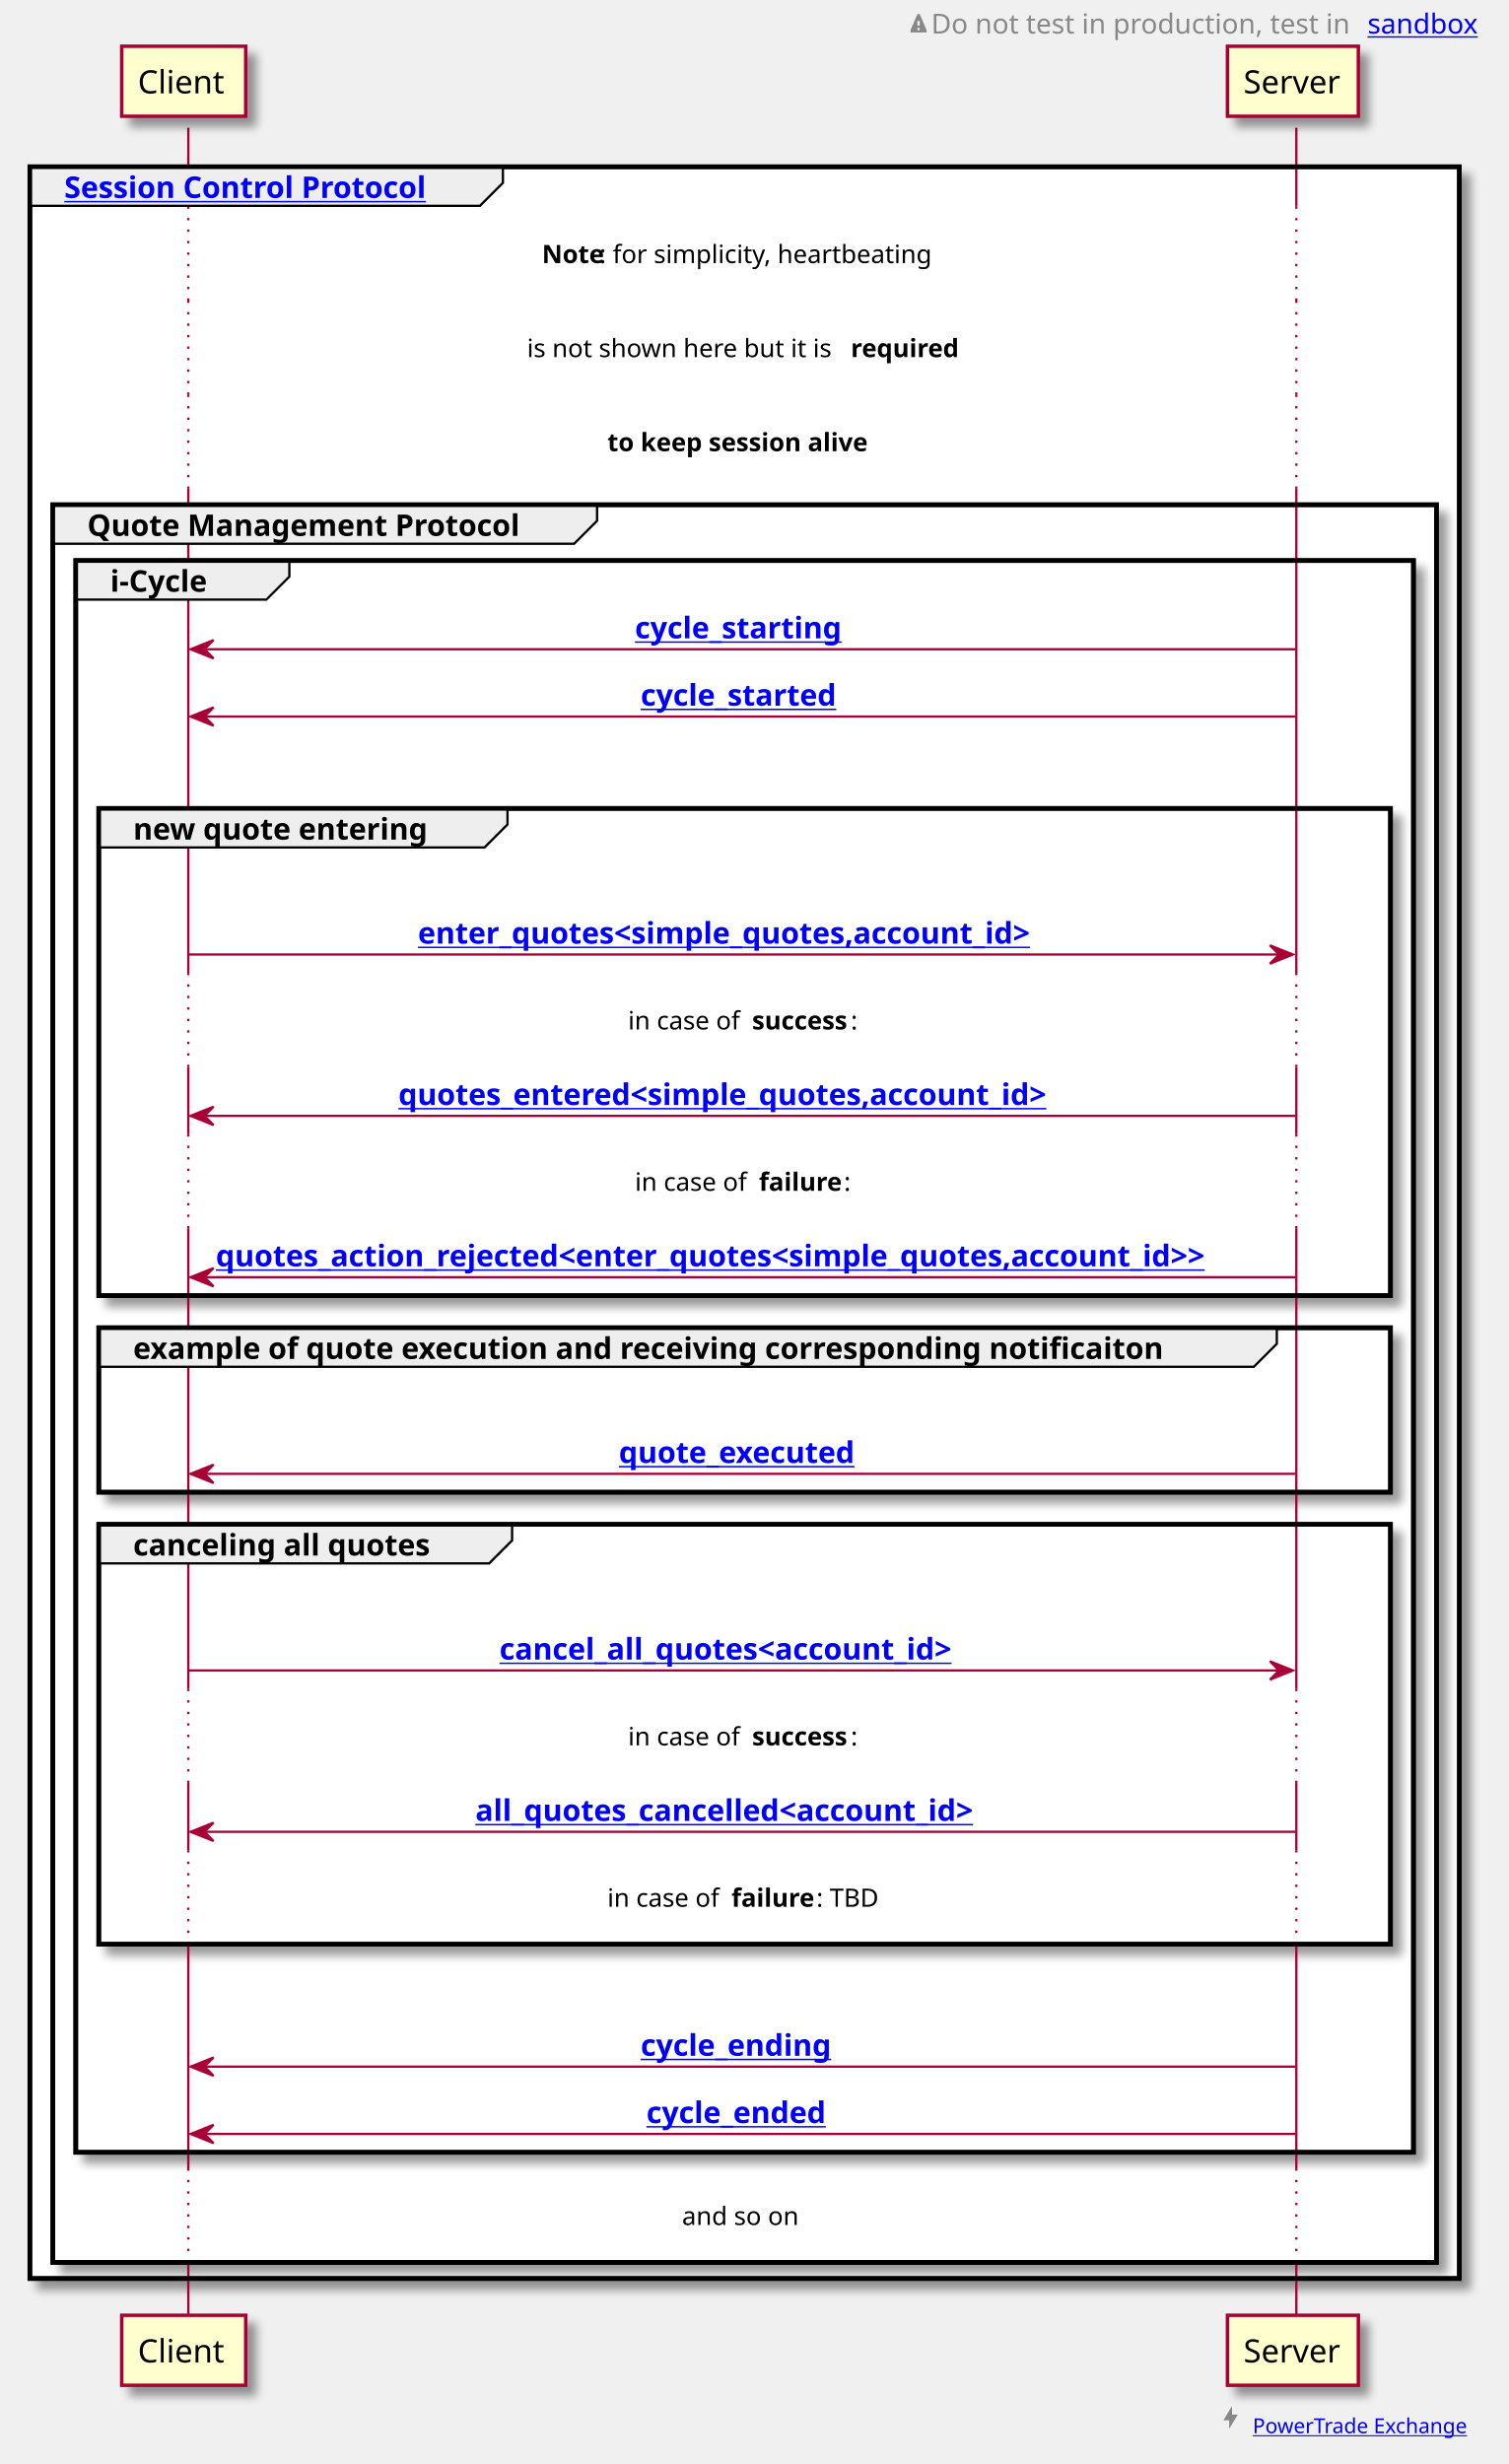
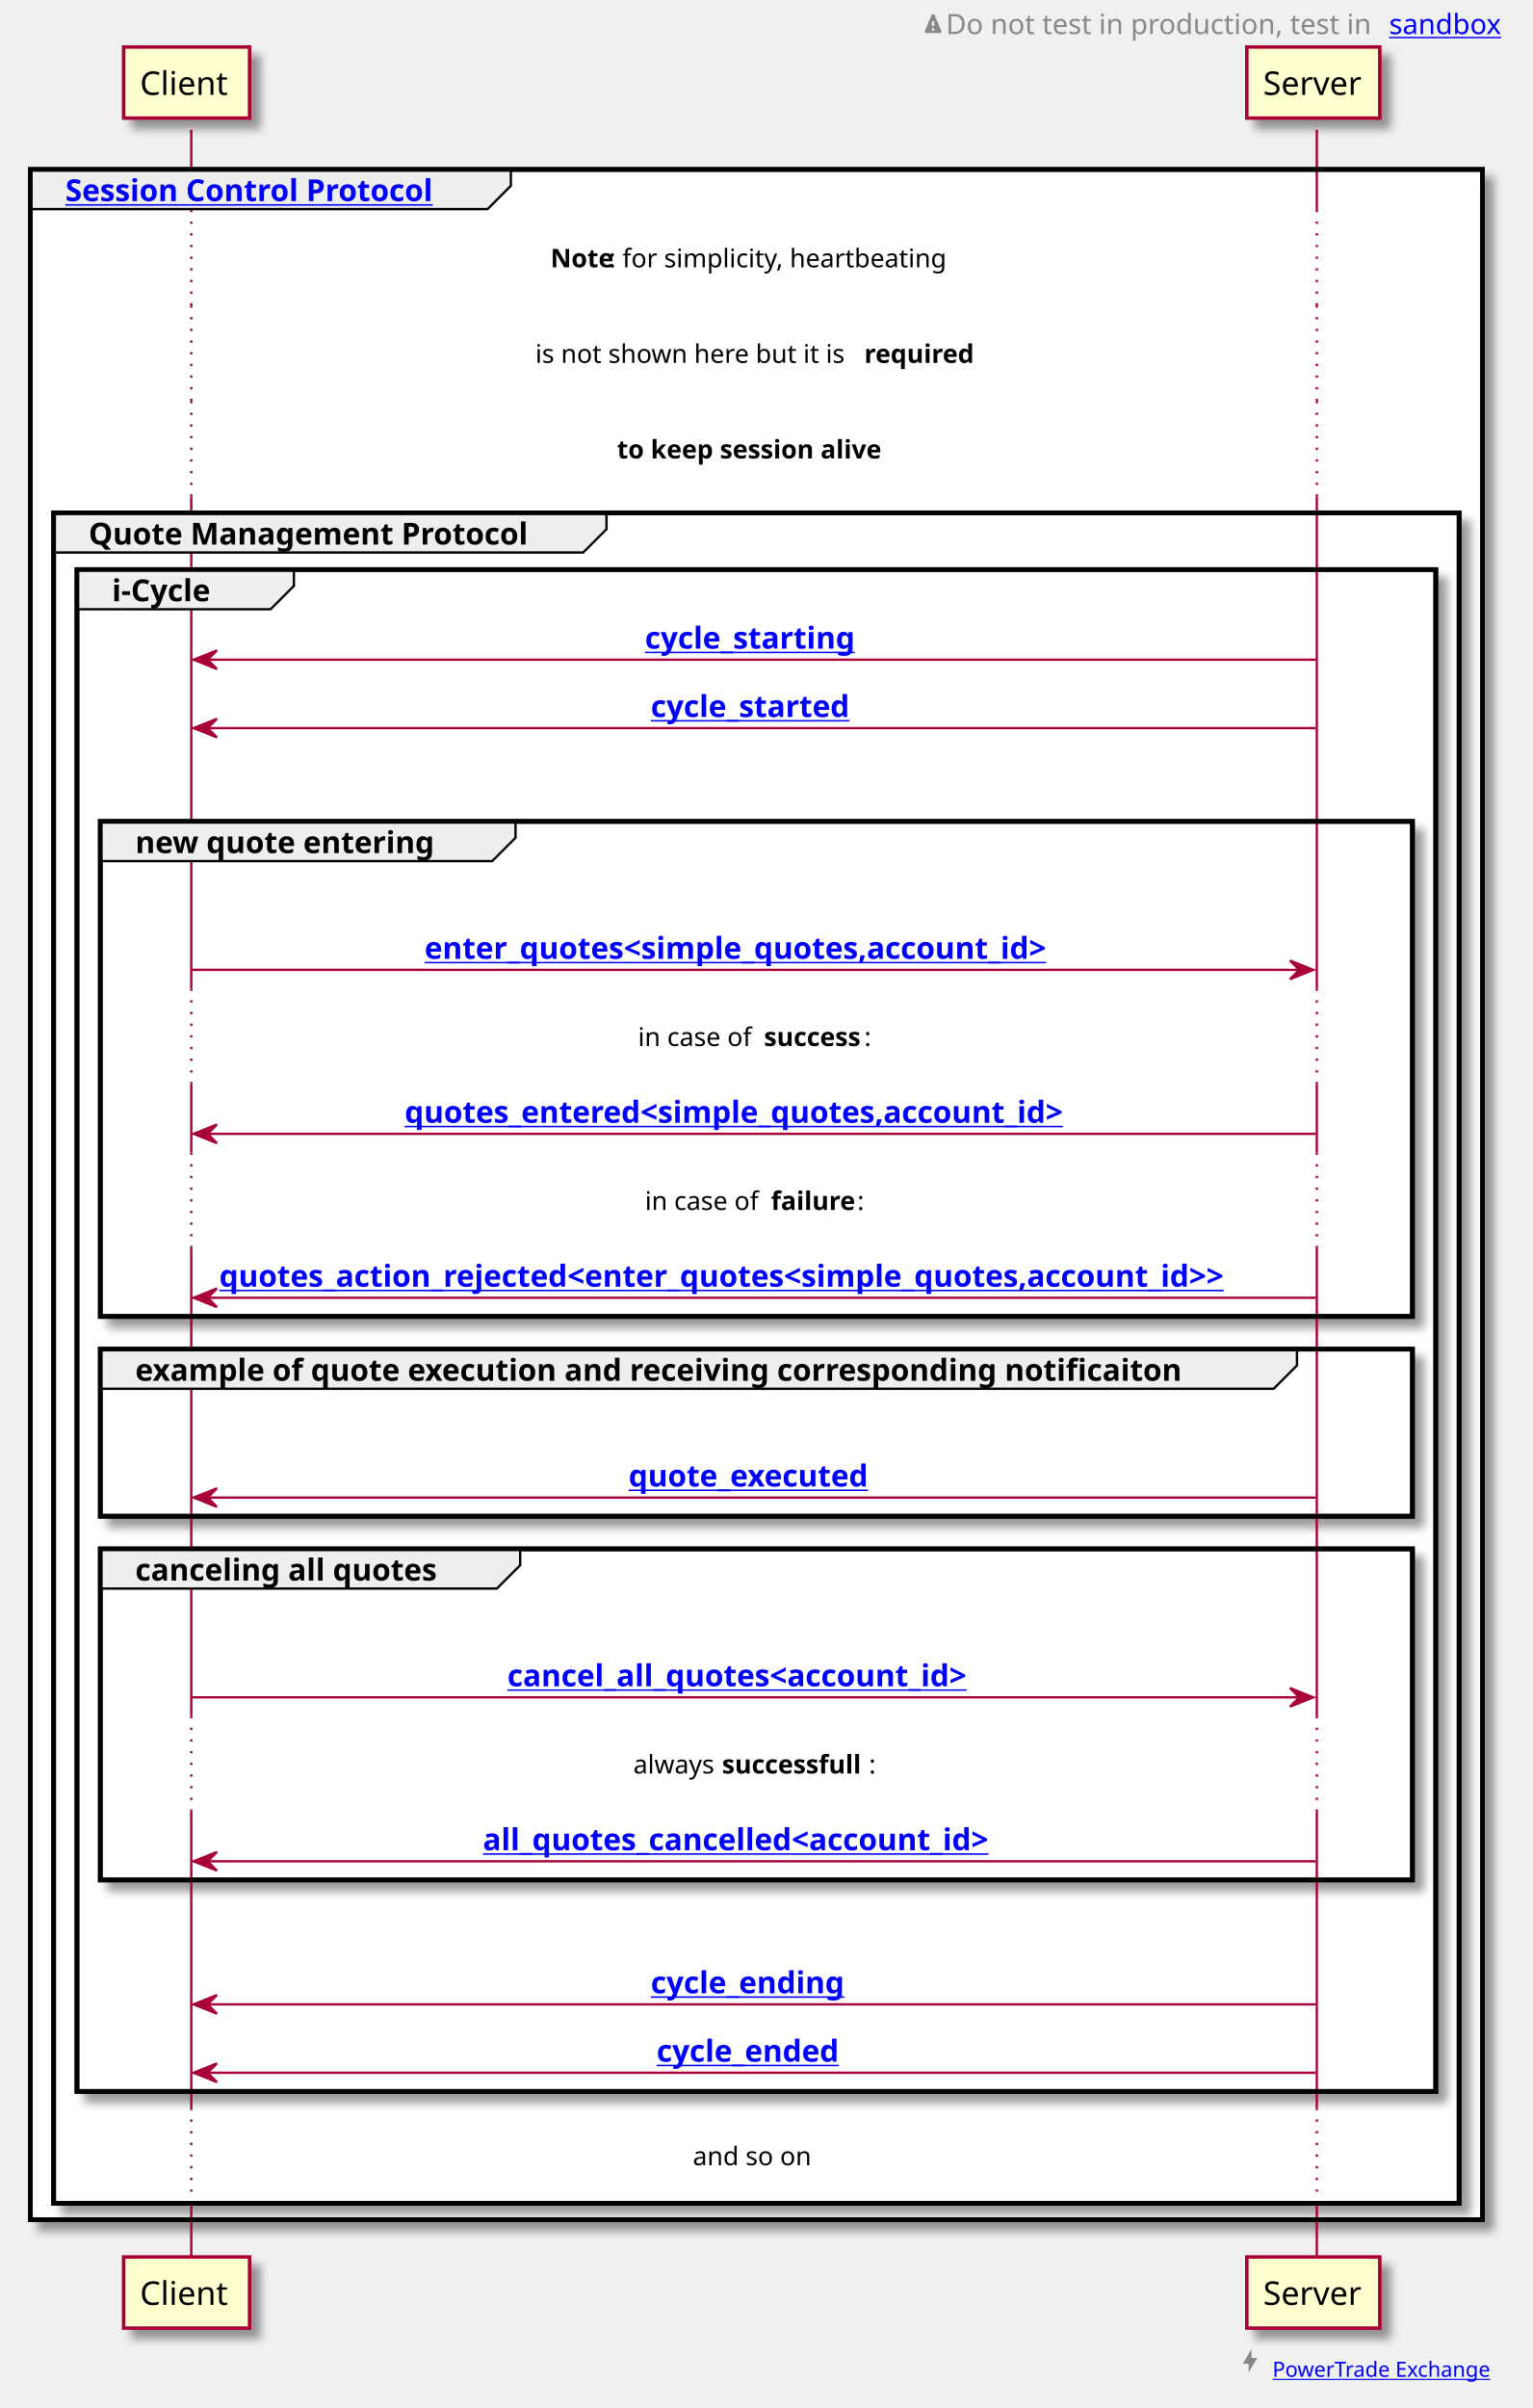
- <svg xmlns="http://www.w3.org/2000/svg" xmlns:xlink="http://www.w3.org/1999/xlink" contentScriptType="application/ecmascript" contentStyleType="text/css" height="1073px" preserveAspectRatio="none" style="width:657px;height:1073px;" version="1.1" viewBox="0 0 657 1073" width="657px" zoomAndPan="magnify">
+ <svg xmlns="http://www.w3.org/2000/svg" xmlns:xlink="http://www.w3.org/1999/xlink" contentScriptType="application/ecmascript" contentStyleType="text/css" height="1032px" preserveAspectRatio="none" style="width:657px;height:1032px;" version="1.1" viewBox="0 0 657 1032" width="657px" zoomAndPan="magnify">
  <defs>
-     <filter height="300%" id="fryaxs1m0vrvf" width="300%" x="-1" y="-1">
+     <filter height="300%" id="f6dyioz8np80v" width="300%" x="-1" y="-1">
      <feGaussianBlur result="blurOut" stdDeviation="2.0" />
      <feColorMatrix in="blurOut" result="blurOut2" type="matrix" values="0 0 0 0 0 0 0 0 0 0 0 0 0 0 0 0 0 0 .4 0" />
      <feOffset dx="4.0" dy="4.0" in="blurOut2" result="blurOut3" />
      <feBlend in="SourceGraphic" in2="blurOut3" mode="normal" />
    </filter>
  </defs>
  <g>
-     <rect fill="#FFFFFF" filter="url(#fryaxs1m0vrvf)" height="919.609" style="stroke: #000000; stroke-width: 2.0;" width="622.5" x="13" y="72.621" />
-     <rect fill="#FFFFFF" filter="url(#fryaxs1m0vrvf)" height="765.434" style="stroke: #000000; stroke-width: 2.0;" width="602.5" x="23" y="219.797" />
-     <rect fill="#FFFFFF" filter="url(#fryaxs1m0vrvf)" height="693.168" style="stroke: #000000; stroke-width: 2.0;" width="582.5" x="33" y="244.107" />
-     <rect fill="#FFFFFF" filter="url(#fryaxs1m0vrvf)" height="212.152" style="stroke: #000000; stroke-width: 2.0;" width="562.5" x="43" y="352.039" />
-     <rect fill="#FFFFFF" filter="url(#fryaxs1m0vrvf)" height="71.621" style="stroke: #000000; stroke-width: 2.0;" width="562.5" x="43" y="578.191" />
-     <rect fill="#FFFFFF" filter="url(#fryaxs1m0vrvf)" height="182.842" style="stroke: #000000; stroke-width: 2.0;" width="562.5" x="43" y="663.812" />
+     <rect fill="#FFFFFF" filter="url(#f6dyioz8np80v)" height="878.654" style="stroke: #000000; stroke-width: 2.0;" width="622.5" x="13" y="72.621" />
+     <rect fill="#FFFFFF" filter="url(#f6dyioz8np80v)" height="724.479" style="stroke: #000000; stroke-width: 2.0;" width="602.5" x="23" y="219.797" />
+     <rect fill="#FFFFFF" filter="url(#f6dyioz8np80v)" height="652.213" style="stroke: #000000; stroke-width: 2.0;" width="582.5" x="33" y="244.107" />
+     <rect fill="#FFFFFF" filter="url(#f6dyioz8np80v)" height="212.152" style="stroke: #000000; stroke-width: 2.0;" width="562.5" x="43" y="352.039" />
+     <rect fill="#FFFFFF" filter="url(#f6dyioz8np80v)" height="71.621" style="stroke: #000000; stroke-width: 2.0;" width="562.5" x="43" y="578.191" />
+     <rect fill="#FFFFFF" filter="url(#f6dyioz8np80v)" height="141.887" style="stroke: #000000; stroke-width: 2.0;" width="562.5" x="43" y="663.812" />
    <line style="stroke: #A80036; stroke-width: 1.0;" x1="82" x2="82" y1="55.621" y2="89.932" />
    <line style="stroke: #A80036; stroke-width: 1.0; stroke-dasharray: 1.0,4.0;" x1="82" x2="82" y1="89.932" y2="130.887" />
    <line style="stroke: #A80036; stroke-width: 1.0;" x1="82" x2="82" y1="130.887" y2="130.887" />
    <line style="stroke: #A80036; stroke-width: 1.0; stroke-dasharray: 1.0,4.0;" x1="82" x2="82" y1="130.887" y2="171.842" />
    <line style="stroke: #A80036; stroke-width: 1.0;" x1="82" x2="82" y1="171.842" y2="171.842" />
    <line style="stroke: #A80036; stroke-width: 1.0; stroke-dasharray: 1.0,4.0;" x1="82" x2="82" y1="171.842" y2="212.797" />
    <line style="stroke: #A80036; stroke-width: 1.0;" x1="82" x2="82" y1="212.797" y2="423.66" />
    <line style="stroke: #A80036; stroke-width: 1.0; stroke-dasharray: 1.0,4.0;" x1="82" x2="82" y1="423.66" y2="464.615" />
    <line style="stroke: #A80036; stroke-width: 1.0;" x1="82" x2="82" y1="464.615" y2="493.926" />
    <line style="stroke: #A80036; stroke-width: 1.0; stroke-dasharray: 1.0,4.0;" x1="82" x2="82" y1="493.926" y2="534.881" />
    <line style="stroke: #A80036; stroke-width: 1.0;" x1="82" x2="82" y1="534.881" y2="735.434" />
    <line style="stroke: #A80036; stroke-width: 1.0; stroke-dasharray: 1.0,4.0;" x1="82" x2="82" y1="735.434" y2="776.389" />
-     <line style="stroke: #A80036; stroke-width: 1.0;" x1="82" x2="82" y1="776.389" y2="805.699" />
-     <line style="stroke: #A80036; stroke-width: 1.0; stroke-dasharray: 1.0,4.0;" x1="82" x2="82" y1="805.699" y2="846.654" />
-     <line style="stroke: #A80036; stroke-width: 1.0;" x1="82" x2="82" y1="846.654" y2="944.275" />
-     <line style="stroke: #A80036; stroke-width: 1.0; stroke-dasharray: 1.0,4.0;" x1="82" x2="82" y1="944.275" y2="985.231" />
-     <line style="stroke: #A80036; stroke-width: 1.0;" x1="82" x2="82" y1="985.231" y2="1009.231" />
+     <line style="stroke: #A80036; stroke-width: 1.0;" x1="82" x2="82" y1="776.389" y2="903.32" />
+     <line style="stroke: #A80036; stroke-width: 1.0; stroke-dasharray: 1.0,4.0;" x1="82" x2="82" y1="903.32" y2="944.275" />
+     <line style="stroke: #A80036; stroke-width: 1.0;" x1="82" x2="82" y1="944.275" y2="968.275" />
    <line style="stroke: #A80036; stroke-width: 1.0;" x1="564.5" x2="564.5" y1="55.621" y2="89.932" />
    <line style="stroke: #A80036; stroke-width: 1.0; stroke-dasharray: 1.0,4.0;" x1="564.5" x2="564.5" y1="89.932" y2="130.887" />
    <line style="stroke: #A80036; stroke-width: 1.0;" x1="564.5" x2="564.5" y1="130.887" y2="130.887" />
    <line style="stroke: #A80036; stroke-width: 1.0; stroke-dasharray: 1.0,4.0;" x1="564.5" x2="564.5" y1="130.887" y2="171.842" />
    <line style="stroke: #A80036; stroke-width: 1.0;" x1="564.5" x2="564.5" y1="171.842" y2="171.842" />
    <line style="stroke: #A80036; stroke-width: 1.0; stroke-dasharray: 1.0,4.0;" x1="564.5" x2="564.5" y1="171.842" y2="212.797" />
    <line style="stroke: #A80036; stroke-width: 1.0;" x1="564.5" x2="564.5" y1="212.797" y2="423.66" />
    <line style="stroke: #A80036; stroke-width: 1.0; stroke-dasharray: 1.0,4.0;" x1="564.5" x2="564.5" y1="423.66" y2="464.615" />
    <line style="stroke: #A80036; stroke-width: 1.0;" x1="564.5" x2="564.5" y1="464.615" y2="493.926" />
    <line style="stroke: #A80036; stroke-width: 1.0; stroke-dasharray: 1.0,4.0;" x1="564.5" x2="564.5" y1="493.926" y2="534.881" />
    <line style="stroke: #A80036; stroke-width: 1.0;" x1="564.5" x2="564.5" y1="534.881" y2="735.434" />
    <line style="stroke: #A80036; stroke-width: 1.0; stroke-dasharray: 1.0,4.0;" x1="564.5" x2="564.5" y1="735.434" y2="776.389" />
-     <line style="stroke: #A80036; stroke-width: 1.0;" x1="564.5" x2="564.5" y1="776.389" y2="805.699" />
-     <line style="stroke: #A80036; stroke-width: 1.0; stroke-dasharray: 1.0,4.0;" x1="564.5" x2="564.5" y1="805.699" y2="846.654" />
-     <line style="stroke: #A80036; stroke-width: 1.0;" x1="564.5" x2="564.5" y1="846.654" y2="944.275" />
-     <line style="stroke: #A80036; stroke-width: 1.0; stroke-dasharray: 1.0,4.0;" x1="564.5" x2="564.5" y1="944.275" y2="985.231" />
-     <line style="stroke: #A80036; stroke-width: 1.0;" x1="564.5" x2="564.5" y1="985.231" y2="1009.231" />
-     <rect fill="#FEFECE" filter="url(#fryaxs1m0vrvf)" height="30.488" style="stroke: #A80036; stroke-width: 1.5;" width="54" x="53" y="20.133" />
+     <line style="stroke: #A80036; stroke-width: 1.0;" x1="564.5" x2="564.5" y1="776.389" y2="903.32" />
+     <line style="stroke: #A80036; stroke-width: 1.0; stroke-dasharray: 1.0,4.0;" x1="564.5" x2="564.5" y1="903.32" y2="944.275" />
+     <line style="stroke: #A80036; stroke-width: 1.0;" x1="564.5" x2="564.5" y1="944.275" y2="968.275" />
+     <rect fill="#FEFECE" filter="url(#f6dyioz8np80v)" height="30.488" style="stroke: #A80036; stroke-width: 1.5;" width="54" x="53" y="20.133" />
    <text fill="#000000" font-family="sans-serif" font-size="14" lengthAdjust="spacingAndGlyphs" textLength="40" x="60" y="40.668">
      Client
    </text>
-     <rect fill="#FEFECE" filter="url(#fryaxs1m0vrvf)" height="30.488" style="stroke: #A80036; stroke-width: 1.5;" width="54" x="53" y="1008.231" />
-     <text fill="#000000" font-family="sans-serif" font-size="14" lengthAdjust="spacingAndGlyphs" textLength="40" x="60" y="1028.766">
+     <rect fill="#FEFECE" filter="url(#f6dyioz8np80v)" height="30.488" style="stroke: #A80036; stroke-width: 1.5;" width="54" x="53" y="967.275" />
+     <text fill="#000000" font-family="sans-serif" font-size="14" lengthAdjust="spacingAndGlyphs" textLength="40" x="60" y="987.811">
      Client
    </text>
-     <rect fill="#FEFECE" filter="url(#fryaxs1m0vrvf)" height="30.488" style="stroke: #A80036; stroke-width: 1.5;" width="57" x="534.5" y="20.133" />
+     <rect fill="#FEFECE" filter="url(#f6dyioz8np80v)" height="30.488" style="stroke: #A80036; stroke-width: 1.5;" width="57" x="534.5" y="20.133" />
    <text fill="#000000" font-family="sans-serif" font-size="14" lengthAdjust="spacingAndGlyphs" textLength="43" x="541.5" y="40.668">
      Server
    </text>
-     <rect fill="#FEFECE" filter="url(#fryaxs1m0vrvf)" height="30.488" style="stroke: #A80036; stroke-width: 1.5;" width="57" x="534.5" y="1008.231" />
-     <text fill="#000000" font-family="sans-serif" font-size="14" lengthAdjust="spacingAndGlyphs" textLength="43" x="541.5" y="1028.766">
+     <rect fill="#FEFECE" filter="url(#f6dyioz8np80v)" height="30.488" style="stroke: #A80036; stroke-width: 1.5;" width="57" x="534.5" y="967.275" />
+     <text fill="#000000" font-family="sans-serif" font-size="14" lengthAdjust="spacingAndGlyphs" textLength="43" x="541.5" y="987.811">
      Server
    </text>
    <path d="M13,72.621 L219,72.621 L219,79.621 L209,89.621 L13,89.621 L13,72.621 " fill="#EEEEEE" style="stroke: #000000; stroke-width: 1.0;" />
-     <rect fill="none" height="919.609" style="stroke: #000000; stroke-width: 2.0;" width="622.5" x="13" y="72.621" />
+     <rect fill="none" height="878.654" style="stroke: #000000; stroke-width: 2.0;" width="622.5" x="13" y="72.621" />
    <a href="#session_control_with_auth" xlink:href="#session_control_with_auth" target="_top" title="#session_control_with_auth" xlink:title="#session_control_with_auth" xlink:actuate="onRequest" xlink:show="new" xlink:type="simple">
      <text fill="#0000FF" font-family="sans-serif" font-size="13" font-weight="bold" lengthAdjust="spacingAndGlyphs" text-decoration="underline" textLength="161" x="28" y="86.189">
        Session Control Protocol
      </text>
    </a>
    <text fill="#000000" font-family="sans-serif" font-size="11" lengthAdjust="spacingAndGlyphs" textLength="0" x="236" y="114.566" />
    <text fill="#000000" font-family="sans-serif" font-size="11" font-weight="bold" lengthAdjust="spacingAndGlyphs" textLength="25" x="236" y="114.566">
      Note
    </text>
    <text fill="#000000" font-family="sans-serif" font-size="11" lengthAdjust="spacingAndGlyphs" textLength="150" x="261" y="114.566">
      : for simplicity, heartbeating
    </text>
    <text fill="#000000" font-family="sans-serif" font-size="11" lengthAdjust="spacingAndGlyphs" textLength="138" x="229.5" y="155.522">
      is not shown here but it is
    </text>
    <text fill="#000000" font-family="sans-serif" font-size="11" font-weight="bold" lengthAdjust="spacingAndGlyphs" textLength="47" x="370.5" y="155.522">
      required
    </text>
    <text fill="#000000" font-family="sans-serif" font-size="11" lengthAdjust="spacingAndGlyphs" textLength="0" x="420.5" y="155.522" />
    <text fill="#000000" font-family="sans-serif" font-size="11" lengthAdjust="spacingAndGlyphs" textLength="0" x="264.5" y="196.477" />
    <text fill="#000000" font-family="sans-serif" font-size="11" font-weight="bold" lengthAdjust="spacingAndGlyphs" textLength="118" x="264.5" y="196.477">
      to keep session alive
    </text>
    <text fill="#000000" font-family="sans-serif" font-size="11" lengthAdjust="spacingAndGlyphs" textLength="0" x="385.5" y="196.477" />
    <path d="M23,219.797 L260,219.797 L260,226.797 L250,236.797 L23,236.797 L23,219.797 " fill="#EEEEEE" style="stroke: #000000; stroke-width: 1.0;" />
-     <rect fill="none" height="765.434" style="stroke: #000000; stroke-width: 2.0;" width="602.5" x="23" y="219.797" />
+     <rect fill="none" height="724.479" style="stroke: #000000; stroke-width: 2.0;" width="602.5" x="23" y="219.797" />
    <text fill="#000000" font-family="sans-serif" font-size="13" font-weight="bold" lengthAdjust="spacingAndGlyphs" textLength="192" x="38" y="233.365">
      Quote Management Protocol
    </text>
    <path d="M33,244.107 L126,244.107 L126,251.107 L116,261.107 L33,261.107 L33,244.107 " fill="#EEEEEE" style="stroke: #000000; stroke-width: 1.0;" />
-     <rect fill="none" height="693.168" style="stroke: #000000; stroke-width: 2.0;" width="582.5" x="33" y="244.107" />
+     <rect fill="none" height="652.213" style="stroke: #000000; stroke-width: 2.0;" width="582.5" x="33" y="244.107" />
    <text fill="#000000" font-family="sans-serif" font-size="13" font-weight="bold" lengthAdjust="spacingAndGlyphs" textLength="48" x="48" y="257.676">
      i-Cycle
    </text>
    <polygon fill="#A80036" points="93,278.728,83,282.728,93,286.728,89,282.728" style="stroke: #A80036; stroke-width: 1.0;" />
    <line style="stroke: #A80036; stroke-width: 1.0;" x1="87" x2="564" y1="282.728" y2="282.728" />
    <a href="#cycle_starting" xlink:href="#cycle_starting" target="_top" title="#cycle_starting" xlink:title="#cycle_starting" xlink:actuate="onRequest" xlink:show="new" xlink:type="simple">
      <text fill="#0000FF" font-family="sans-serif" font-size="13" font-weight="bold" lengthAdjust="spacingAndGlyphs" text-decoration="underline" textLength="94" x="276.5" y="277.986">
        cycle_starting
      </text>
    </a>
    <polygon fill="#A80036" points="93,308.039,83,312.039,93,316.039,89,312.039" style="stroke: #A80036; stroke-width: 1.0;" />
    <line style="stroke: #A80036; stroke-width: 1.0;" x1="87" x2="564" y1="312.039" y2="312.039" />
    <a href="#cycle_started" xlink:href="#cycle_started" target="_top" title="#cycle_started" xlink:title="#cycle_started" xlink:actuate="onRequest" xlink:show="new" xlink:type="simple">
      <text fill="#0000FF" font-family="sans-serif" font-size="13" font-weight="bold" lengthAdjust="spacingAndGlyphs" text-decoration="underline" textLength="89" x="279" y="307.297">
        cycle_started
      </text>
    </a>
    <path d="M43,352.039 L221,352.039 L221,359.039 L211,369.039 L43,369.039 L43,352.039 " fill="#EEEEEE" style="stroke: #000000; stroke-width: 1.0;" />
    <rect fill="none" height="212.152" style="stroke: #000000; stroke-width: 2.0;" width="562.5" x="43" y="352.039" />
    <text fill="#000000" font-family="sans-serif" font-size="13" font-weight="bold" lengthAdjust="spacingAndGlyphs" textLength="133" x="58" y="365.607">
      new quote entering
    </text>
    <polygon fill="#A80036" points="553,411.66,563,415.66,553,419.66,557,415.66" style="stroke: #A80036; stroke-width: 1.0;" />
    <line style="stroke: #A80036; stroke-width: 1.0;" x1="82" x2="559" y1="415.66" y2="415.66" />
    <a href="#enter_quotes_ltsimple_quotes_commaaccount_id_gt" xlink:href="#enter_quotes_ltsimple_quotes_commaaccount_id_gt" target="_top" title="#enter_quotes_ltsimple_quotes_commaaccount_id_gt" xlink:title="#enter_quotes_ltsimple_quotes_commaaccount_id_gt" xlink:actuate="onRequest" xlink:show="new" xlink:type="simple">
      <text fill="#0000FF" font-family="sans-serif" font-size="13" font-weight="bold" lengthAdjust="spacingAndGlyphs" text-decoration="underline" textLength="283" x="182" y="410.918">
        enter_quotes&lt;simple_quotes,account_id&gt;
      </text>
    </a>
    <text fill="#000000" font-family="sans-serif" font-size="11" lengthAdjust="spacingAndGlyphs" textLength="51" x="273.5" y="448.295">
      in case of
    </text>
    <text fill="#000000" font-family="sans-serif" font-size="11" font-weight="bold" lengthAdjust="spacingAndGlyphs" textLength="43" x="327.5" y="448.295">
      success
    </text>
    <text fill="#000000" font-family="sans-serif" font-size="11" lengthAdjust="spacingAndGlyphs" textLength="3" x="370.5" y="448.295">
      :
    </text>
    <polygon fill="#A80036" points="93,481.926,83,485.926,93,489.926,89,485.926" style="stroke: #A80036; stroke-width: 1.0;" />
    <line style="stroke: #A80036; stroke-width: 1.0;" x1="87" x2="564" y1="485.926" y2="485.926" />
    <a href="#quotes_entered_ltsimple_quotes_commaaccount_id_gt" xlink:href="#quotes_entered_ltsimple_quotes_commaaccount_id_gt" target="_top" title="#quotes_entered_ltsimple_quotes_commaaccount_id_gt" xlink:title="#quotes_entered_ltsimple_quotes_commaaccount_id_gt" xlink:actuate="onRequest" xlink:show="new" xlink:type="simple">
      <text fill="#0000FF" font-family="sans-serif" font-size="13" font-weight="bold" lengthAdjust="spacingAndGlyphs" text-decoration="underline" textLength="300" x="173.5" y="481.184">
        quotes_entered&lt;simple_quotes,account_id&gt;
      </text>
    </a>
    <text fill="#000000" font-family="sans-serif" font-size="11" lengthAdjust="spacingAndGlyphs" textLength="51" x="276.5" y="518.561">
      in case of
    </text>
    <text fill="#000000" font-family="sans-serif" font-size="11" font-weight="bold" lengthAdjust="spacingAndGlyphs" textLength="37" x="330.5" y="518.561">
      failure
    </text>
    <text fill="#000000" font-family="sans-serif" font-size="11" lengthAdjust="spacingAndGlyphs" textLength="3" x="367.5" y="518.561">
      :
    </text>
    <polygon fill="#A80036" points="93,552.191,83,556.191,93,560.191,89,556.191" style="stroke: #A80036; stroke-width: 1.0;" />
    <line style="stroke: #A80036; stroke-width: 1.0;" x1="87" x2="564" y1="556.191" y2="556.191" />
    <a href="#quotes_action_rejected_ltenter_quotes_ltsimple_quotes_commaaccount_id_gt_gt" xlink:href="#quotes_action_rejected_ltenter_quotes_ltsimple_quotes_commaaccount_id_gt_gt" target="_top" title="#quotes_action_rejected_ltenter_quotes_ltsimple_quotes_commaaccount_id_gt_gt" xlink:title="#quotes_action_rejected_ltenter_quotes_ltsimple_quotes_commaaccount_id_gt_gt" xlink:actuate="onRequest" xlink:show="new" xlink:type="simple">
      <text fill="#0000FF" font-family="sans-serif" font-size="13" font-weight="bold" lengthAdjust="spacingAndGlyphs" text-decoration="underline" textLength="459" x="94" y="551.449">
        quotes_action_rejected&lt;enter_quotes&lt;simple_quotes,account_id&gt;&gt;
      </text>
    </a>
    <path d="M43,578.191 L556,578.191 L556,585.191 L546,595.191 L43,595.191 L43,578.191 " fill="#EEEEEE" style="stroke: #000000; stroke-width: 1.0;" />
    <rect fill="none" height="71.621" style="stroke: #000000; stroke-width: 2.0;" width="562.5" x="43" y="578.191" />
    <text fill="#000000" font-family="sans-serif" font-size="13" font-weight="bold" lengthAdjust="spacingAndGlyphs" textLength="468" x="58" y="591.76">
      example of quote execution and receiving corresponding notificaiton
    </text>
    <polygon fill="#A80036" points="93,637.812,83,641.812,93,645.812,89,641.812" style="stroke: #A80036; stroke-width: 1.0;" />
    <line style="stroke: #A80036; stroke-width: 1.0;" x1="87" x2="564" y1="641.812" y2="641.812" />
    <a href="#quote_executed" xlink:href="#quote_executed" target="_top" title="#quote_executed" xlink:title="#quote_executed" xlink:actuate="onRequest" xlink:show="new" xlink:type="simple">
      <text fill="#0000FF" font-family="sans-serif" font-size="13" font-weight="bold" lengthAdjust="spacingAndGlyphs" text-decoration="underline" textLength="108" x="269.5" y="637.07">
        quote_executed
      </text>
    </a>
    <path d="M43,663.812 L223,663.812 L223,670.812 L213,680.812 L43,680.812 L43,663.812 " fill="#EEEEEE" style="stroke: #000000; stroke-width: 1.0;" />
-     <rect fill="none" height="182.842" style="stroke: #000000; stroke-width: 2.0;" width="562.5" x="43" y="663.812" />
+     <rect fill="none" height="141.887" style="stroke: #000000; stroke-width: 2.0;" width="562.5" x="43" y="663.812" />
    <text fill="#000000" font-family="sans-serif" font-size="13" font-weight="bold" lengthAdjust="spacingAndGlyphs" textLength="135" x="58" y="677.381">
      canceling all quotes
    </text>
    <polygon fill="#A80036" points="553,723.434,563,727.434,553,731.434,557,727.434" style="stroke: #A80036; stroke-width: 1.0;" />
    <line style="stroke: #A80036; stroke-width: 1.0;" x1="82" x2="559" y1="727.434" y2="727.434" />
    <a href="#cancel_all_quotes_ltaccount_id_gt" xlink:href="#cancel_all_quotes_ltaccount_id_gt" target="_top" title="#cancel_all_quotes_ltaccount_id_gt" xlink:title="#cancel_all_quotes_ltaccount_id_gt" xlink:actuate="onRequest" xlink:show="new" xlink:type="simple">
      <text fill="#0000FF" font-family="sans-serif" font-size="13" font-weight="bold" lengthAdjust="spacingAndGlyphs" text-decoration="underline" textLength="212" x="217.5" y="722.691">
        cancel_all_quotes&lt;account_id&gt;
      </text>
    </a>
-     <text fill="#000000" font-family="sans-serif" font-size="11" lengthAdjust="spacingAndGlyphs" textLength="51" x="273.5" y="760.068">
-       in case of
-     </text>
-     <text fill="#000000" font-family="sans-serif" font-size="11" font-weight="bold" lengthAdjust="spacingAndGlyphs" textLength="43" x="327.5" y="760.068">
-       success
-     </text>
-     <text fill="#000000" font-family="sans-serif" font-size="11" lengthAdjust="spacingAndGlyphs" textLength="3" x="370.5" y="760.068">
+     <text fill="#000000" font-family="sans-serif" font-size="11" lengthAdjust="spacingAndGlyphs" textLength="35" x="271.5" y="760.068">
+       always
+     </text>
+     <text fill="#000000" font-family="sans-serif" font-size="11" font-weight="bold" lengthAdjust="spacingAndGlyphs" textLength="63" x="309.5" y="760.068">
+       successfull
+     </text>
+     <text fill="#000000" font-family="sans-serif" font-size="11" lengthAdjust="spacingAndGlyphs" textLength="3" x="372.5" y="760.068">
      :
    </text>
    <polygon fill="#A80036" points="93,793.699,83,797.699,93,801.699,89,797.699" style="stroke: #A80036; stroke-width: 1.0;" />
    <line style="stroke: #A80036; stroke-width: 1.0;" x1="87" x2="564" y1="797.699" y2="797.699" />
    <a href="#all_quotes_cancelled_ltaccount_id_gt" xlink:href="#all_quotes_cancelled_ltaccount_id_gt" target="_top" title="#all_quotes_cancelled_ltaccount_id_gt" xlink:title="#all_quotes_cancelled_ltaccount_id_gt" xlink:actuate="onRequest" xlink:show="new" xlink:type="simple">
      <text fill="#0000FF" font-family="sans-serif" font-size="13" font-weight="bold" lengthAdjust="spacingAndGlyphs" text-decoration="underline" textLength="233" x="207" y="792.957">
        all_quotes_cancelled&lt;account_id&gt;
      </text>
    </a>
-     <text fill="#000000" font-family="sans-serif" font-size="11" lengthAdjust="spacingAndGlyphs" textLength="51" x="264.5" y="830.334">
-       in case of
-     </text>
-     <text fill="#000000" font-family="sans-serif" font-size="11" font-weight="bold" lengthAdjust="spacingAndGlyphs" textLength="37" x="318.5" y="830.334">
-       failure
-     </text>
-     <text fill="#000000" font-family="sans-serif" font-size="11" lengthAdjust="spacingAndGlyphs" textLength="27" x="355.5" y="830.334">
-       : TBD
-     </text>
-     <polygon fill="#A80036" points="93,895.965,83,899.965,93,903.965,89,899.965" style="stroke: #A80036; stroke-width: 1.0;" />
-     <line style="stroke: #A80036; stroke-width: 1.0;" x1="87" x2="564" y1="899.965" y2="899.965" />
+     <polygon fill="#A80036" points="93,855.01,83,859.01,93,863.01,89,859.01" style="stroke: #A80036; stroke-width: 1.0;" />
+     <line style="stroke: #A80036; stroke-width: 1.0;" x1="87" x2="564" y1="859.01" y2="859.01" />
    <a href="#cycle_ending" xlink:href="#cycle_ending" target="_top" title="#cycle_ending" xlink:title="#cycle_ending" xlink:actuate="onRequest" xlink:show="new" xlink:type="simple">
-       <text fill="#0000FF" font-family="sans-serif" font-size="13" font-weight="bold" lengthAdjust="spacingAndGlyphs" text-decoration="underline" textLength="89" x="279" y="895.223">
+       <text fill="#0000FF" font-family="sans-serif" font-size="13" font-weight="bold" lengthAdjust="spacingAndGlyphs" text-decoration="underline" textLength="89" x="279" y="854.268">
        cycle_ending
      </text>
    </a>
-     <polygon fill="#A80036" points="93,925.275,83,929.275,93,933.275,89,929.275" style="stroke: #A80036; stroke-width: 1.0;" />
-     <line style="stroke: #A80036; stroke-width: 1.0;" x1="87" x2="564" y1="929.275" y2="929.275" />
+     <polygon fill="#A80036" points="93,884.32,83,888.32,93,892.32,89,888.32" style="stroke: #A80036; stroke-width: 1.0;" />
+     <line style="stroke: #A80036; stroke-width: 1.0;" x1="87" x2="564" y1="888.32" y2="888.32" />
    <a href="#cycle_ended" xlink:href="#cycle_ended" target="_top" title="#cycle_ended" xlink:title="#cycle_ended" xlink:actuate="onRequest" xlink:show="new" xlink:type="simple">
-       <text fill="#0000FF" font-family="sans-serif" font-size="13" font-weight="bold" lengthAdjust="spacingAndGlyphs" text-decoration="underline" textLength="84" x="281.5" y="924.533">
+       <text fill="#0000FF" font-family="sans-serif" font-size="13" font-weight="bold" lengthAdjust="spacingAndGlyphs" text-decoration="underline" textLength="84" x="281.5" y="883.578">
        cycle_ended
      </text>
    </a>
-     <text fill="#000000" font-family="sans-serif" font-size="11" lengthAdjust="spacingAndGlyphs" textLength="53" x="297" y="968.91">
+     <text fill="#000000" font-family="sans-serif" font-size="11" lengthAdjust="spacingAndGlyphs" textLength="53" x="297" y="927.955">
      and so on
    </text>
    <path d="M399.594,6.133 C399.534,6.133 399.489,6.177 399.469,6.227 L396.531,13.04 L396.5,13.228 L396.5,14.041 C396.5,14.101 396.534,14.135 396.594,14.135 L403.407,14.135 C403.467,14.135 403.501,14.101 403.501,14.041 L403.501,13.228 L403.47,13.04 L400.532,6.227 C400.512,6.177 400.467,6.133 400.407,6.133 L399.594,6.133 M399.5,9.133 L400.5,9.133 L400.5,11.133 L399.5,11.133 L399.5,9.133 M399.5,12.133 L400.5,12.133 L400.5,13.133 L399.5,13.133 L399.5,12.133 " fill="#888888" style="stroke: ; stroke-width: 0.0; stroke-dasharray: ;" />
    <text fill="#888888" font-family="sans-serif" font-size="12" lengthAdjust="spacingAndGlyphs" textLength="186" x="405.5" y="14.602">
      Do not test in production, test in
    </text>
    <a href="#WS_API_Services_Sandbox" xlink:href="#WS_API_Services_Sandbox" target="_top" title="#WS_API_Services_Sandbox" xlink:title="#WS_API_Services_Sandbox" xlink:actuate="onRequest" xlink:show="new" xlink:type="simple">
      <text fill="#0000FF" font-family="sans-serif" font-size="12" lengthAdjust="spacingAndGlyphs" text-decoration="underline" textLength="50" x="595.5" y="14.602">
        sandbox
      </text>
    </a>
-     <path d="M536.5,1047.719 L532.75,1053.969 L535.25,1053.969 L535.25,1057.719 L539,1051.469 L536.5,1051.469 L536.5,1047.719 " fill="#888888" style="stroke: ; stroke-width: 0.0; stroke-dasharray: ;" />
-     <text fill="#888888" font-family="sans-serif" font-size="10" lengthAdjust="spacingAndGlyphs" textLength="0" x="545.5" y="1059.359" />
+     <path d="M536.5,1006.764 L532.75,1013.014 L535.25,1013.014 L535.25,1016.764 L539,1010.514 L536.5,1010.514 L536.5,1006.764 " fill="#888888" style="stroke: ; stroke-width: 0.0; stroke-dasharray: ;" />
+     <text fill="#888888" font-family="sans-serif" font-size="10" lengthAdjust="spacingAndGlyphs" textLength="0" x="545.5" y="1018.404" />
    <a href="https://power.trade" xlink:href="https://power.trade" target="_top" title="https://power.trade" xlink:title="https://power.trade" xlink:actuate="onRequest" xlink:show="new" xlink:type="simple">
-       <text fill="#0000FF" font-family="sans-serif" font-size="9" lengthAdjust="spacingAndGlyphs" text-decoration="underline" textLength="100" x="545.5" y="1059.57">
+       <text fill="#0000FF" font-family="sans-serif" font-size="9" lengthAdjust="spacingAndGlyphs" text-decoration="underline" textLength="100" x="545.5" y="1018.615">
        PowerTrade Exchange
      </text>
    </a>
  </g>
</svg>
